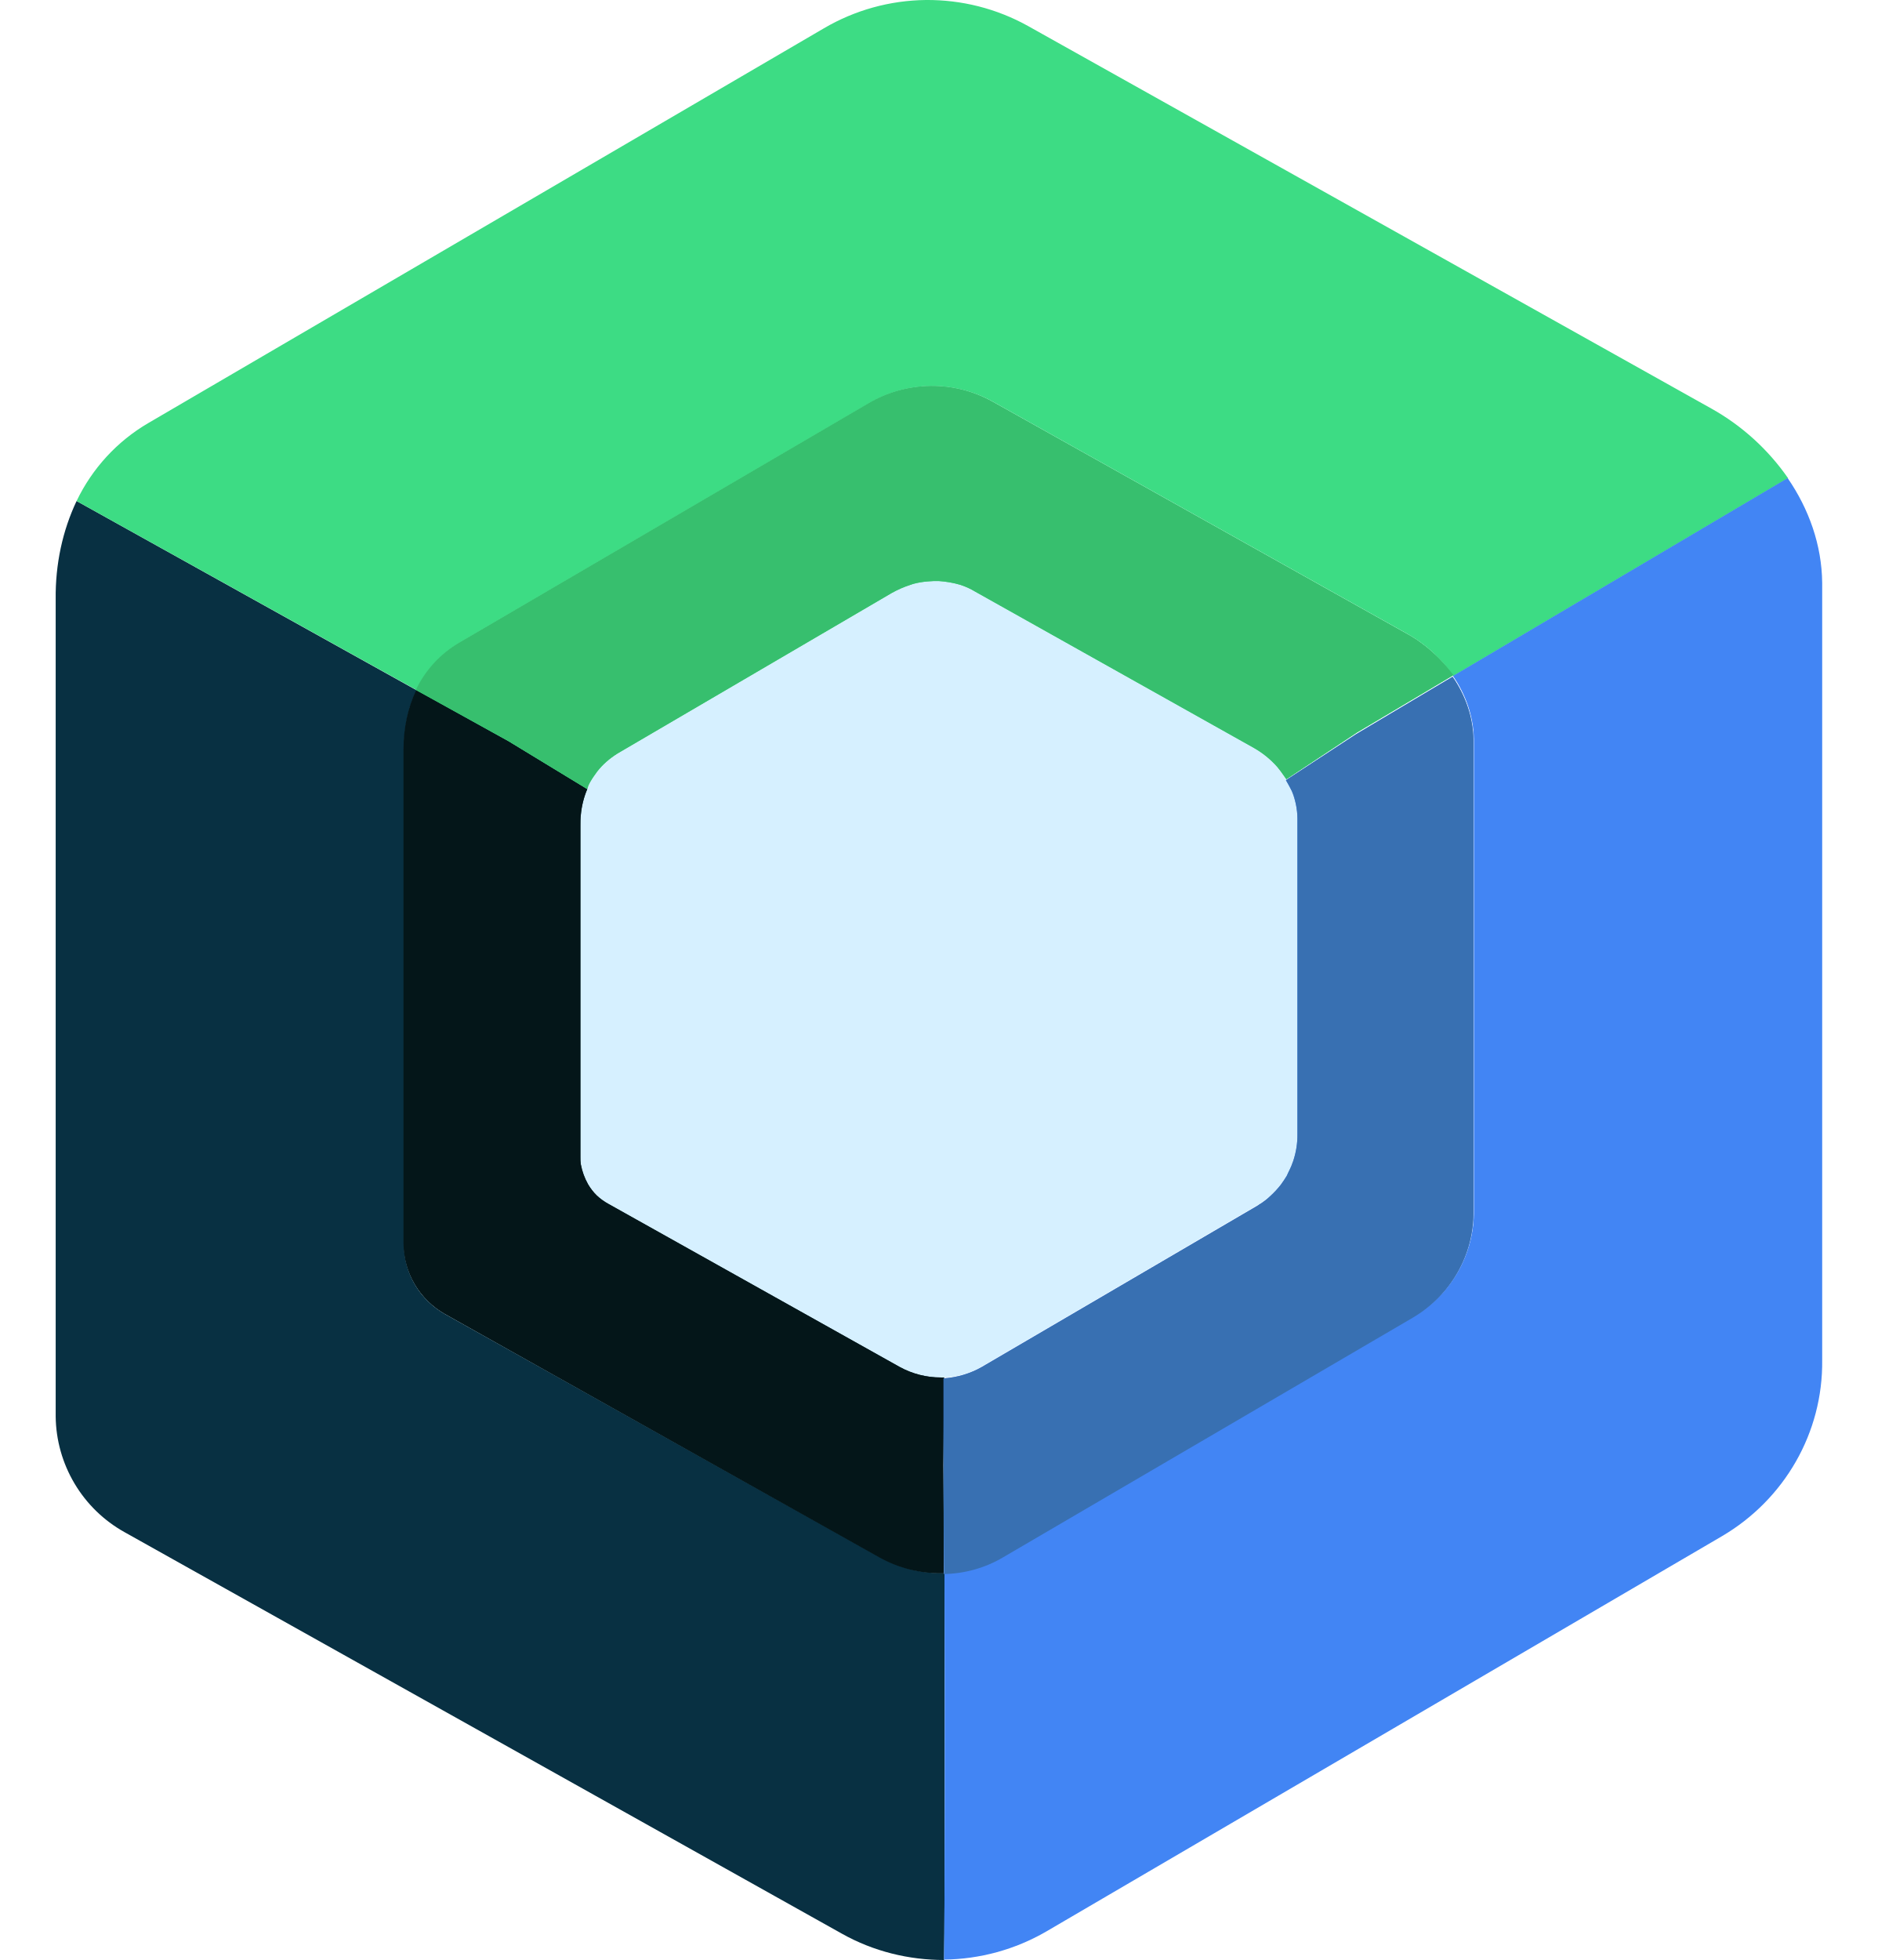
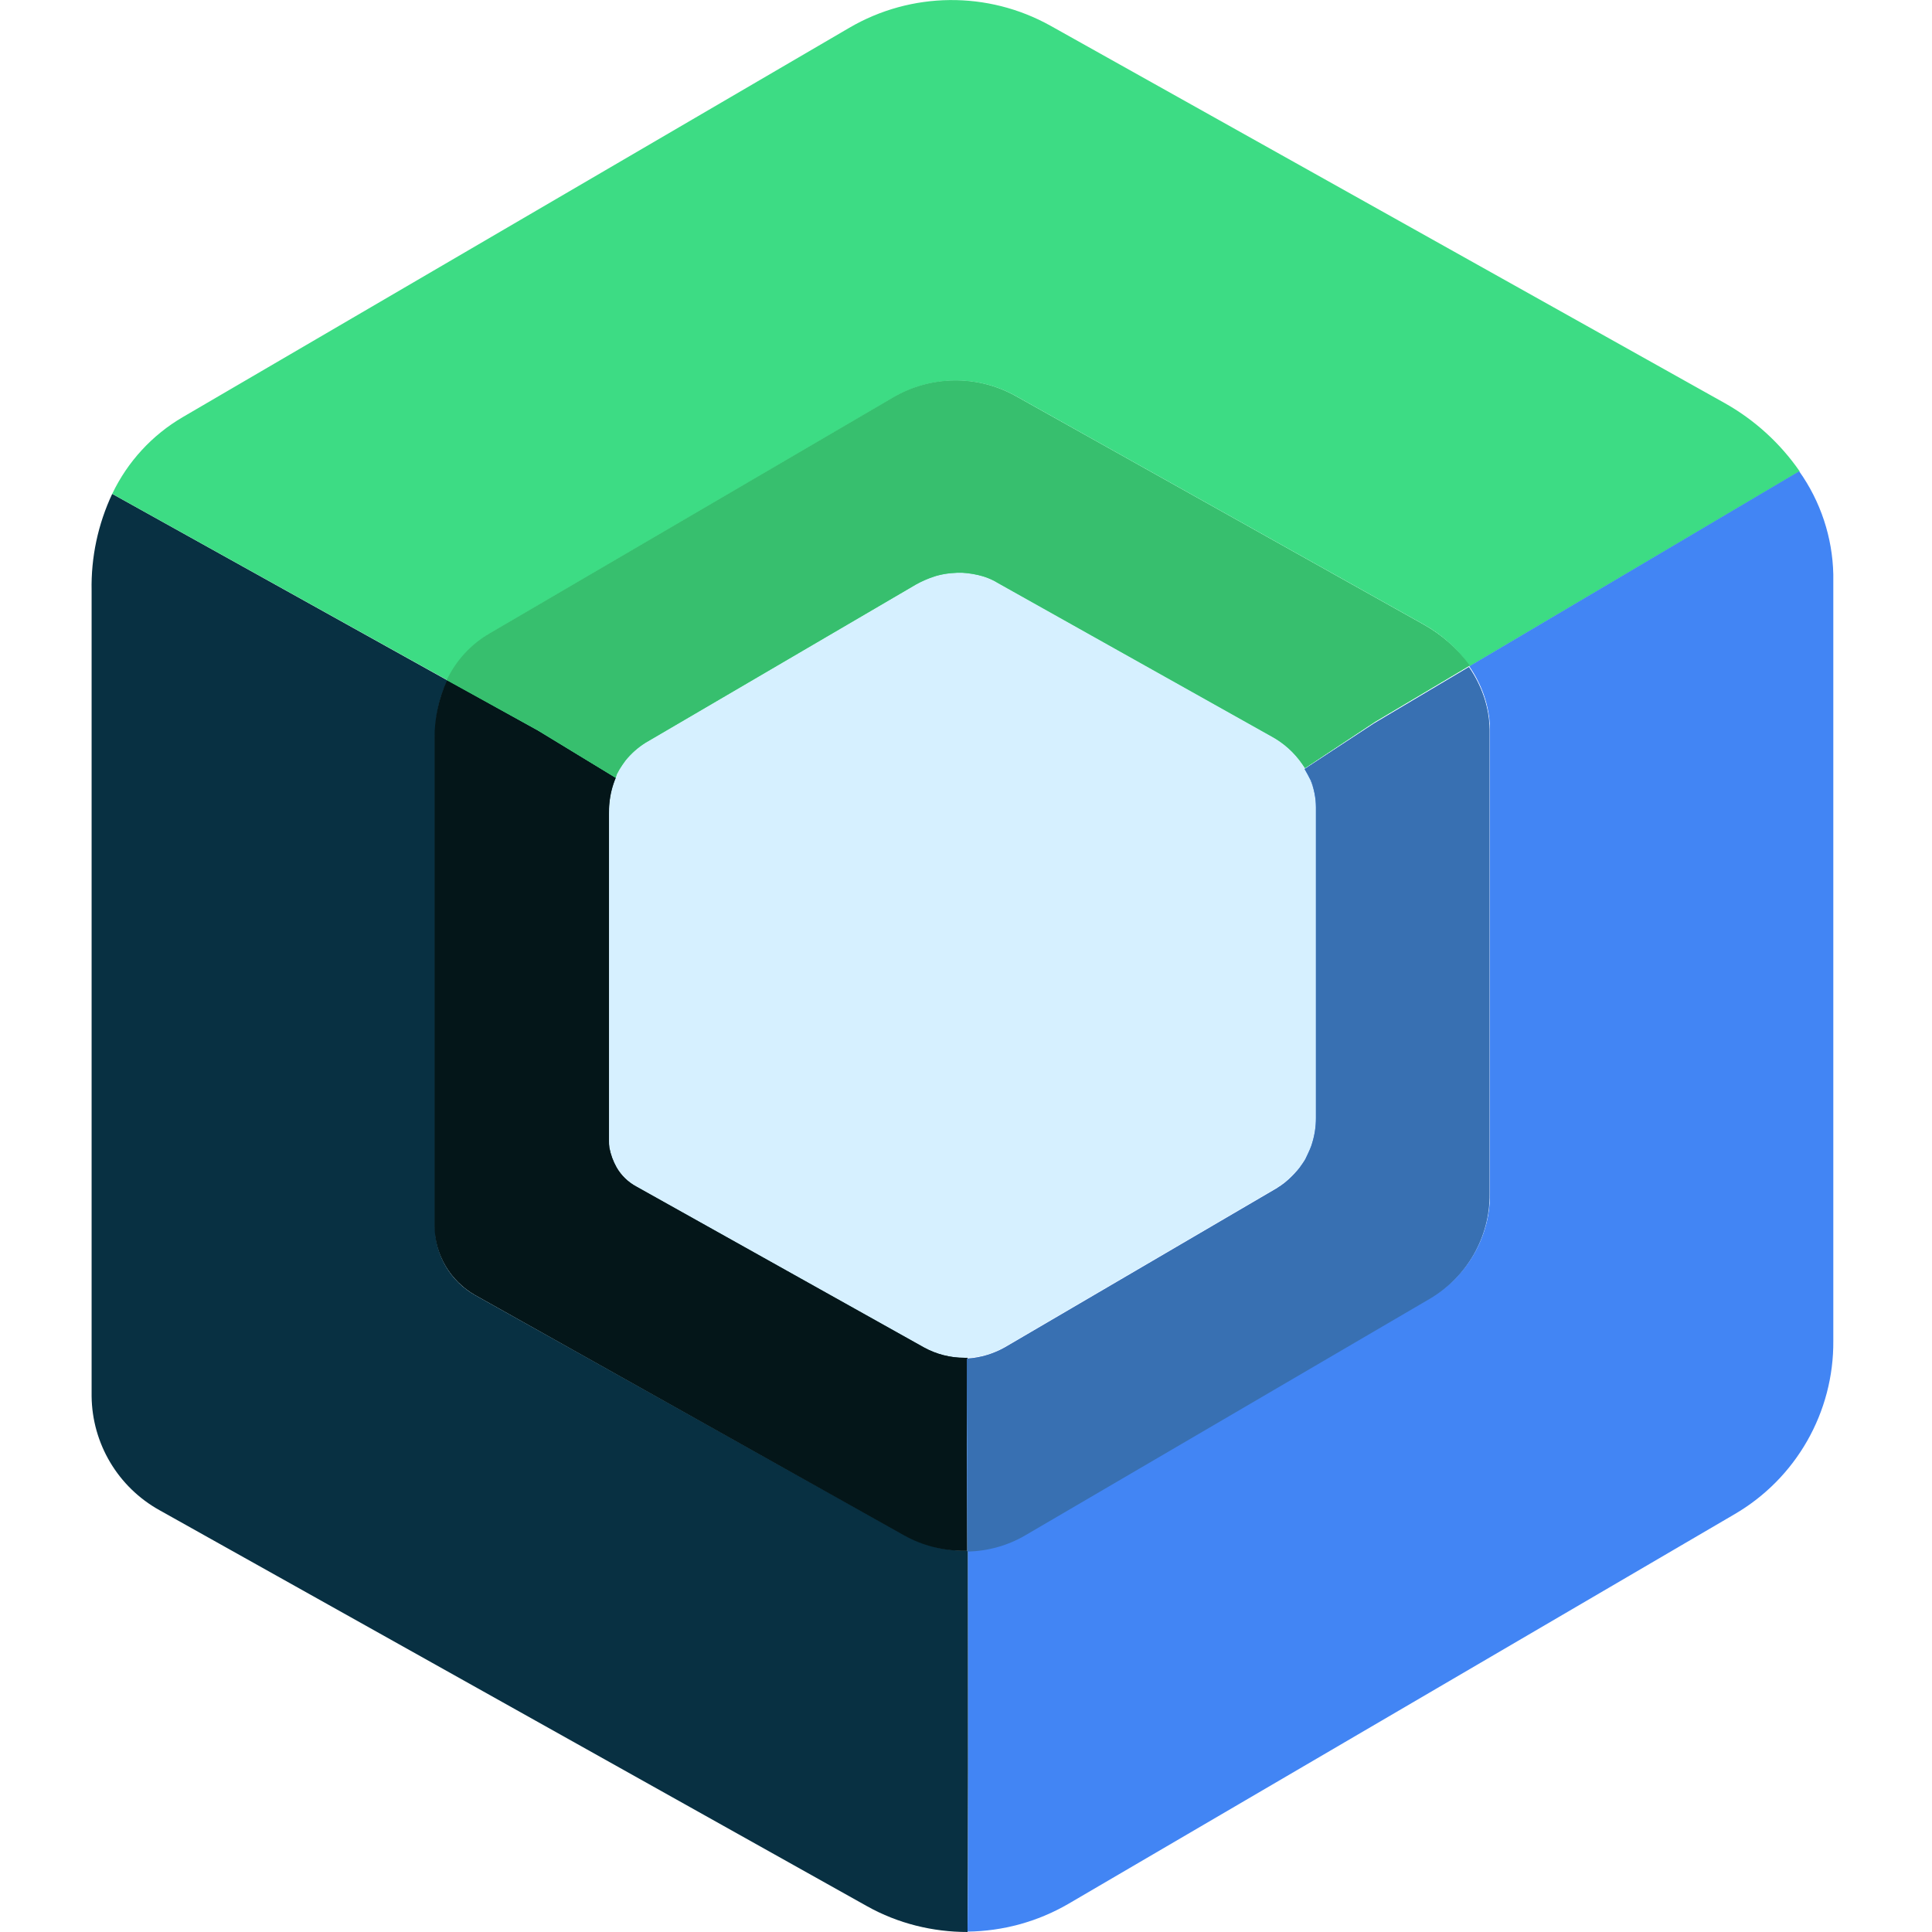
- <svg xmlns="http://www.w3.org/2000/svg" width="23" height="24" viewBox="0 0 23 24" fill="none">
-   <path d="M7.198 14.502C7.155 14.426 7.125 14.344 7.109 14.258C7.126 14.343 7.157 14.425 7.198 14.502ZM7.308 14.636C7.349 14.678 7.397 14.714 7.449 14.74C7.397 14.713 7.349 14.678 7.308 14.636H7.308Z" fill="#083042" />
-   <path d="M11.569 19.264H11.542C11.277 19.265 11.016 19.199 10.783 19.072L5.455 16.094C5.141 15.918 4.947 15.591 4.947 15.238V9.18C4.947 8.92 4.994 8.671 5.104 8.453L0.938 6.135C0.766 6.498 0.677 6.908 0.682 7.338V17.345C0.685 17.634 0.765 17.917 0.913 18.166C1.061 18.415 1.272 18.62 1.525 18.761L10.312 23.678C10.7 23.896 11.134 24 11.563 24V23.995C11.574 23.367 11.569 20.851 11.569 19.264Z" fill="#083042" />
-   <path d="M15.75 9.553L15.718 9.506C15.692 9.47 15.666 9.439 15.64 9.403C15.666 9.434 15.692 9.47 15.718 9.506C15.731 9.52 15.742 9.536 15.75 9.553ZM11.364 7.125C11.391 7.125 11.412 7.12 11.438 7.12C11.412 7.125 11.385 7.125 11.364 7.125Z" fill="#3DDB85" />
-   <path d="M5.099 8.448C5.216 8.206 5.401 8.004 5.633 7.867L10.647 4.936C10.876 4.801 11.137 4.729 11.404 4.726C11.67 4.724 11.932 4.791 12.165 4.921L17.231 7.758C17.459 7.885 17.654 8.063 17.802 8.277L21.9 5.855C21.656 5.504 21.336 5.213 20.963 5.004L12.594 0.32C12.211 0.106 11.778 -0.004 11.339 0C10.9 0.005 10.47 0.124 10.092 0.346L1.817 5.18C1.435 5.403 1.129 5.736 0.938 6.135L5.099 8.448Z" fill="#3DDC84" />
-   <path d="M7.208 9.615C7.218 9.595 7.229 9.574 7.24 9.559C7.229 9.579 7.219 9.595 7.208 9.615Z" fill="#3DDB85" />
-   <path d="M21.895 5.854L17.796 8.277C17.953 8.505 18.047 8.774 18.052 9.05V14.818C18.056 15.082 17.988 15.342 17.858 15.572C17.727 15.802 17.538 15.993 17.309 16.125L12.295 19.056C12.074 19.185 11.824 19.256 11.568 19.264C11.573 20.846 11.573 23.362 11.562 23.99V23.995C12.002 23.99 12.433 23.872 12.813 23.652L21.088 18.812C21.858 18.361 22.329 17.541 22.318 16.654V7.136C22.313 6.674 22.156 6.233 21.895 5.854Z" fill="#4285F4" />
-   <path d="M15.845 14.201C15.839 14.211 15.839 14.222 15.834 14.233C15.84 14.223 15.844 14.212 15.845 14.201ZM15.792 9.621C15.781 9.595 15.766 9.574 15.75 9.548C15.766 9.574 15.782 9.6 15.792 9.621ZM12.034 16.732L15.394 14.766L12.034 16.733V16.732ZM15.803 14.32C15.792 14.346 15.776 14.372 15.766 14.398C15.776 14.367 15.787 14.341 15.803 14.32Z" fill="#4285F4" />
-   <path d="M7.193 9.662C7.15 9.763 7.124 9.869 7.114 9.979C7.109 10.02 7.109 10.061 7.109 10.108V14.17C7.109 14.201 7.109 14.227 7.114 14.258C7.125 14.346 7.156 14.429 7.203 14.502C7.235 14.554 7.271 14.595 7.308 14.636C7.35 14.678 7.397 14.714 7.449 14.741L11.019 16.738C11.174 16.823 11.349 16.868 11.526 16.867H11.563C11.729 16.861 11.892 16.813 12.034 16.727L15.394 14.761C15.415 14.751 15.431 14.735 15.452 14.725C15.489 14.699 15.525 14.673 15.557 14.642C15.606 14.597 15.651 14.549 15.693 14.496C15.719 14.46 15.745 14.424 15.766 14.387C15.781 14.362 15.792 14.336 15.803 14.31C15.813 14.284 15.829 14.253 15.839 14.222C15.844 14.211 15.844 14.201 15.85 14.191C15.881 14.09 15.897 13.985 15.897 13.879V10.015C15.897 9.942 15.886 9.875 15.871 9.807C15.86 9.761 15.844 9.719 15.829 9.677L15.797 9.615C15.787 9.589 15.771 9.569 15.755 9.543L15.724 9.496C15.698 9.46 15.672 9.429 15.646 9.392C15.56 9.293 15.457 9.21 15.342 9.148L11.945 7.245C11.887 7.212 11.825 7.184 11.762 7.162C11.677 7.136 11.589 7.12 11.5 7.115H11.432C11.406 7.115 11.385 7.115 11.359 7.12C11.299 7.126 11.239 7.136 11.181 7.151C11.171 7.156 11.16 7.156 11.15 7.162C11.071 7.183 10.998 7.219 10.924 7.26L7.564 9.226C7.467 9.284 7.381 9.36 7.313 9.45C7.287 9.486 7.261 9.522 7.24 9.558C7.229 9.579 7.219 9.595 7.208 9.616L7.193 9.662Z" fill="#D6F0FF" />
-   <path d="M11.563 16.867H11.526C11.349 16.868 11.174 16.823 11.019 16.738L7.449 14.74C7.398 14.712 7.35 14.677 7.308 14.637C7.267 14.597 7.232 14.551 7.203 14.502C7.16 14.426 7.13 14.344 7.114 14.258C7.109 14.227 7.109 14.201 7.109 14.17V10.108C7.109 10.067 7.109 10.02 7.114 9.978C7.124 9.87 7.15 9.763 7.193 9.662L6.229 9.076L5.099 8.448C4.994 8.666 4.942 8.915 4.942 9.174V15.233C4.945 15.408 4.993 15.578 5.082 15.728C5.171 15.878 5.298 16.003 5.45 16.089L10.773 19.072C11.005 19.201 11.266 19.267 11.532 19.264H11.558C11.558 18.491 11.553 17.941 11.553 17.941L11.563 16.867Z" fill="#083042" />
-   <path d="M11.563 16.867H11.526C11.349 16.868 11.174 16.823 11.019 16.738L7.449 14.74C7.398 14.712 7.35 14.677 7.308 14.637C7.267 14.597 7.232 14.551 7.203 14.502C7.16 14.426 7.13 14.344 7.114 14.258C7.109 14.227 7.109 14.201 7.109 14.17V10.108C7.109 10.067 7.109 10.02 7.114 9.978C7.124 9.87 7.15 9.763 7.193 9.662L6.229 9.076L5.099 8.448C4.994 8.666 4.942 8.915 4.942 9.174V15.233C4.945 15.408 4.993 15.578 5.082 15.728C5.171 15.878 5.298 16.003 5.45 16.089L10.773 19.072C11.005 19.201 11.266 19.267 11.532 19.264H11.558C11.558 18.491 11.553 17.941 11.553 17.941L11.563 16.867Z" fill="#041619" />
-   <path d="M17.226 7.758L12.159 4.92C11.927 4.79 11.665 4.723 11.398 4.726C11.132 4.729 10.871 4.801 10.641 4.936L5.628 7.867C5.395 8.003 5.209 8.205 5.093 8.448L6.229 9.076L7.192 9.662L7.208 9.615C7.218 9.594 7.229 9.574 7.239 9.558C7.26 9.522 7.287 9.486 7.313 9.449C7.381 9.361 7.464 9.289 7.564 9.226L10.924 7.26C10.996 7.22 11.071 7.187 11.149 7.162C11.16 7.157 11.17 7.157 11.181 7.151C11.239 7.135 11.298 7.125 11.358 7.12C11.384 7.12 11.405 7.115 11.432 7.115H11.5C11.588 7.121 11.676 7.136 11.761 7.161C11.826 7.182 11.887 7.21 11.945 7.245L15.341 9.149C15.456 9.212 15.559 9.294 15.645 9.392C15.671 9.423 15.698 9.46 15.723 9.496L15.755 9.542L16.624 8.967L17.802 8.267C17.65 8.064 17.456 7.883 17.226 7.758Z" fill="#3DDB85" />
-   <path d="M17.226 7.758L12.159 4.92C11.927 4.79 11.665 4.723 11.398 4.726C11.132 4.729 10.871 4.801 10.641 4.936L5.628 7.867C5.395 8.003 5.209 8.205 5.093 8.448L6.229 9.076L7.192 9.662L7.208 9.615C7.218 9.594 7.229 9.574 7.239 9.558C7.26 9.522 7.287 9.486 7.313 9.449C7.381 9.361 7.464 9.289 7.564 9.226L10.924 7.26C10.996 7.22 11.071 7.187 11.149 7.162C11.16 7.157 11.17 7.157 11.181 7.151C11.239 7.135 11.298 7.125 11.358 7.12C11.384 7.12 11.405 7.115 11.432 7.115H11.5C11.588 7.121 11.676 7.136 11.761 7.161C11.826 7.182 11.887 7.21 11.945 7.245L15.341 9.149C15.456 9.212 15.559 9.294 15.645 9.392C15.671 9.423 15.698 9.46 15.723 9.496L15.755 9.542L16.624 8.967L17.802 8.267C17.65 8.064 17.456 7.883 17.226 7.758Z" fill="#37BF6E" />
-   <path d="M15.75 9.553C15.765 9.579 15.776 9.6 15.791 9.626L15.823 9.688C15.867 9.795 15.89 9.909 15.891 10.025V13.89C15.892 13.995 15.876 14.1 15.844 14.201C15.839 14.211 15.839 14.222 15.833 14.232C15.823 14.262 15.811 14.292 15.797 14.32C15.786 14.346 15.77 14.372 15.76 14.398C15.739 14.434 15.713 14.47 15.687 14.507C15.646 14.559 15.6 14.608 15.551 14.652C15.519 14.683 15.483 14.709 15.446 14.735C15.425 14.745 15.409 14.761 15.389 14.771L12.028 16.737C11.884 16.819 11.723 16.867 11.557 16.878V17.951C11.557 17.951 11.557 18.501 11.562 19.274C11.819 19.269 12.07 19.198 12.29 19.067L17.304 16.135C17.77 15.861 18.053 15.363 18.047 14.829V9.06C18.042 8.78 17.948 8.515 17.791 8.287L16.613 8.988L15.75 9.553Z" fill="#4285F4" />
-   <path d="M15.75 9.553C15.765 9.579 15.776 9.6 15.791 9.626L15.823 9.688C15.867 9.795 15.89 9.909 15.891 10.025V13.89C15.892 13.995 15.876 14.1 15.844 14.201C15.839 14.211 15.839 14.222 15.833 14.232C15.823 14.262 15.811 14.292 15.797 14.32C15.786 14.346 15.77 14.372 15.76 14.398C15.739 14.434 15.713 14.47 15.687 14.507C15.646 14.559 15.6 14.608 15.551 14.652C15.519 14.683 15.483 14.709 15.446 14.735C15.425 14.745 15.409 14.761 15.389 14.771L12.028 16.737C11.884 16.819 11.723 16.867 11.557 16.878V17.951C11.557 17.951 11.557 18.501 11.562 19.274C11.819 19.269 12.07 19.198 12.29 19.067L17.304 16.135C17.77 15.861 18.053 15.363 18.047 14.829V9.06C18.042 8.78 17.948 8.515 17.791 8.287L16.613 8.988L15.75 9.553Z" fill="#3870B2" />
-   <path d="M11.155 7.167C11.076 7.188 11.003 7.224 10.93 7.266L7.57 9.232L10.93 7.266C11 7.222 11.075 7.189 11.155 7.168L11.155 7.167Z" fill="#D6F0FF" />
-   <path opacity="0.1" d="M11.155 7.167C11.076 7.188 11.003 7.224 10.93 7.266L7.57 9.232L10.93 7.266C11 7.222 11.075 7.189 11.155 7.168L11.155 7.167Z" fill="black" />
-   <path d="M15.823 9.683C15.839 9.725 15.853 9.769 15.865 9.812C15.854 9.771 15.838 9.73 15.823 9.683H15.823Z" fill="#D6F0FF" />
-   <path opacity="0.1" d="M15.823 9.683C15.839 9.725 15.853 9.769 15.865 9.812C15.854 9.771 15.838 9.73 15.823 9.683H15.823Z" fill="black" />
+ <svg xmlns="http://www.w3.org/2000/svg" width="24" height="24" fill="none" viewBox="0 0 24 24">
+   <path fill="#083042" d="M12.025 19.264h-.027a1.6 1.6 0 0 1-.759-.192l-5.328-2.978a.98.98 0 0 1-.508-.856V9.18c0-.26.047-.509.157-.727L1.394 6.135a2.7 2.7 0 0 0-.256 1.203v10.006a1.64 1.64 0 0 0 .843 1.416l8.787 4.918c.388.218.822.322 1.251.322v-.005c.01-.628.006-3.144.006-4.731" />
+   <path fill="#3ddb85" d="m16.206 9.553-.032-.047c-.026-.036-.052-.067-.078-.103.026.03.052.067.078.103a.2.2 0 0 1 .032.047M11.82 7.125c.027 0 .048-.005.074-.005a.4.4 0 0 1-.074.005" />
+   <path fill="#3ddc84" d="M5.555 8.448c.117-.242.302-.444.534-.58l5.014-2.932a1.53 1.53 0 0 1 1.518-.015l5.066 2.837c.227.127.423.305.57.519l4.099-2.422a2.8 2.8 0 0 0-.937-.851L13.05.32a2.52 2.52 0 0 0-2.501.026L2.273 5.18a2.2 2.2 0 0 0-.879.955z" />
+   <path fill="#3ddb85" d="M7.664 9.615q.014-.032.032-.056z" />
+   <path fill="#4285f4" d="m22.35 5.854-4.098 2.423c.157.228.252.497.257.773v5.768a1.49 1.49 0 0 1-.744 1.307l-5.014 2.931c-.221.13-.471.2-.727.208.005 1.582.005 4.098-.005 4.726v.005c.44-.005.87-.123 1.25-.343l8.275-4.84a2.47 2.47 0 0 0 1.23-2.158V7.136a2.3 2.3 0 0 0-.424-1.282" />
+   <path fill="#4285f4" d="M16.3 14.2c-.004.011-.004.022-.01.033q.01-.014.01-.032m-.052-4.58c-.01-.025-.026-.046-.042-.072q.025.04.042.073m-3.758 7.112 3.36-1.966zm3.769-2.412c-.01.026-.027.052-.037.078a.3.3 0 0 1 .037-.078" />
+   <path fill="#d6f0ff" d="M7.649 9.662q-.065.151-.079.316-.006.061-.005.13v4.062q-.001.043.005.088a.6.6 0 0 0 .09.244 1 1 0 0 0 .104.134.6.6 0 0 0 .141.105l3.57 1.997c.155.085.33.13.507.129h.037a1 1 0 0 0 .471-.14l3.36-1.966c.021-.01.037-.026.058-.036a1.213 1.213 0 0 0 .24-.228q.041-.055.074-.11a1 1 0 0 0 .037-.077c.01-.026.026-.057.036-.088.005-.01.005-.021.01-.031q.048-.152.048-.312v-3.864a1 1 0 0 0-.026-.208c-.01-.046-.027-.088-.042-.13l-.032-.062c-.01-.026-.026-.046-.041-.072l-.032-.047c-.026-.036-.052-.067-.078-.104a1.1 1.1 0 0 0-.304-.244l-3.397-1.903a1 1 0 0 0-.183-.083 1.1 1.1 0 0 0-.262-.047h-.068c-.026 0-.047 0-.073.005a1 1 0 0 0-.178.031c-.01.005-.02.005-.031.01a1 1 0 0 0-.226.1L8.02 9.225a.9.9 0 0 0-.251.224q-.04.054-.073.108c-.01.021-.021.037-.032.058z" />
+   <path fill="#083042" d="M12.02 16.867h-.038a1.04 1.04 0 0 1-.507-.13l-3.57-1.997a.624.624 0 0 1-.246-.239.8.8 0 0 1-.089-.243c-.005-.031-.005-.057-.005-.088v-4.062c0-.041 0-.088.005-.13q.015-.163.079-.316l-.964-.586-1.13-.628a1.7 1.7 0 0 0-.157.726v6.06a1 1 0 0 0 .508.855l5.323 2.983c.232.13.493.195.759.192h.026c0-.773-.005-1.323-.005-1.323z" />
+   <path fill="#041619" d="M12.02 16.867h-.038a1.04 1.04 0 0 1-.507-.13l-3.57-1.997a.624.624 0 0 1-.246-.239.8.8 0 0 1-.089-.243c-.005-.031-.005-.057-.005-.088v-4.062c0-.041 0-.088.005-.13q.015-.163.079-.316l-.964-.586-1.13-.628a1.7 1.7 0 0 0-.157.726v6.06a1 1 0 0 0 .508.855l5.323 2.983c.232.13.493.195.759.192h.026c0-.773-.005-1.323-.005-1.323z" />
+   <path fill="#3ddb85" d="M17.682 7.758 12.615 4.92a1.53 1.53 0 0 0-1.518.016L6.084 7.867a1.33 1.33 0 0 0-.535.581l1.137.628.962.586.016-.047.031-.057q.033-.054.074-.109a1 1 0 0 1 .251-.223l3.36-1.966q.108-.06.225-.098c.01-.005.021-.005.032-.01a1 1 0 0 1 .178-.032c.026 0 .046-.005.073-.005h.068q.134.008.261.046a.8.8 0 0 1 .184.084l3.396 1.904a1.1 1.1 0 0 1 .383.347l.031.046.869-.575 1.178-.7a1.8 1.8 0 0 0-.576-.509" />
+   <path fill="#37bf6e" d="M17.682 7.758 12.615 4.92a1.53 1.53 0 0 0-1.518.016L6.084 7.867a1.33 1.33 0 0 0-.535.581l1.137.628.962.586.016-.047.031-.057q.033-.054.074-.109a1 1 0 0 1 .251-.223l3.36-1.966q.108-.06.225-.098c.01-.005.021-.005.032-.01a1 1 0 0 1 .178-.032c.026 0 .046-.005.073-.005h.068q.134.008.261.046a.8.8 0 0 1 .184.084l3.396 1.904a1.1 1.1 0 0 1 .383.347l.031.046.869-.575 1.178-.7a1.8 1.8 0 0 0-.576-.509" />
+   <path fill="#4285f4" d="m16.206 9.553.041.073.032.062a.9.9 0 0 1 .068.337v3.865q0 .159-.047.31c-.005.011-.005.022-.01.032a1 1 0 0 1-.037.088c-.01.026-.026.052-.037.078-.02.036-.047.072-.073.109q-.062.078-.136.145-.049.045-.105.083c-.02.01-.036.026-.057.036l-3.36 1.966c-.145.082-.306.13-.472.14v1.074s0 .55.005 1.323c.257-.005.508-.076.728-.207l5.014-2.932c.466-.274.749-.772.743-1.307V9.06c-.005-.28-.099-.545-.256-.773l-1.178.7z" />
+   <path fill="#3870b2" d="m16.206 9.553.041.073.032.062a.9.9 0 0 1 .068.337v3.865q0 .159-.047.31c-.005.011-.005.022-.01.032a1 1 0 0 1-.037.088c-.01.026-.026.052-.037.078-.02.036-.047.072-.073.109q-.062.078-.136.145-.049.045-.105.083c-.02.01-.036.026-.057.036l-3.36 1.966c-.145.082-.306.13-.472.14v1.074s0 .55.005 1.323c.257-.005.508-.076.728-.207l5.014-2.932c.466-.274.749-.772.743-1.307V9.06c-.005-.28-.099-.545-.256-.773l-1.178.7z" />
+   <path fill="#d6f0ff" d="M11.611 7.167a1 1 0 0 0-.225.099l-3.36 1.966 3.36-1.966a.9.9 0 0 1 .225-.098" />
+   <path fill="#000" d="M11.611 7.167a1 1 0 0 0-.225.099l-3.36 1.966 3.36-1.966a.9.9 0 0 1 .225-.098" opacity=".1" />
+   <path fill="#d6f0ff" d="M16.28 9.683q.024.063.04.13-.017-.061-.041-.13" />
+   <path fill="#000" d="M16.28 9.683q.024.063.04.13-.017-.061-.041-.13" opacity=".1" />
</svg>
